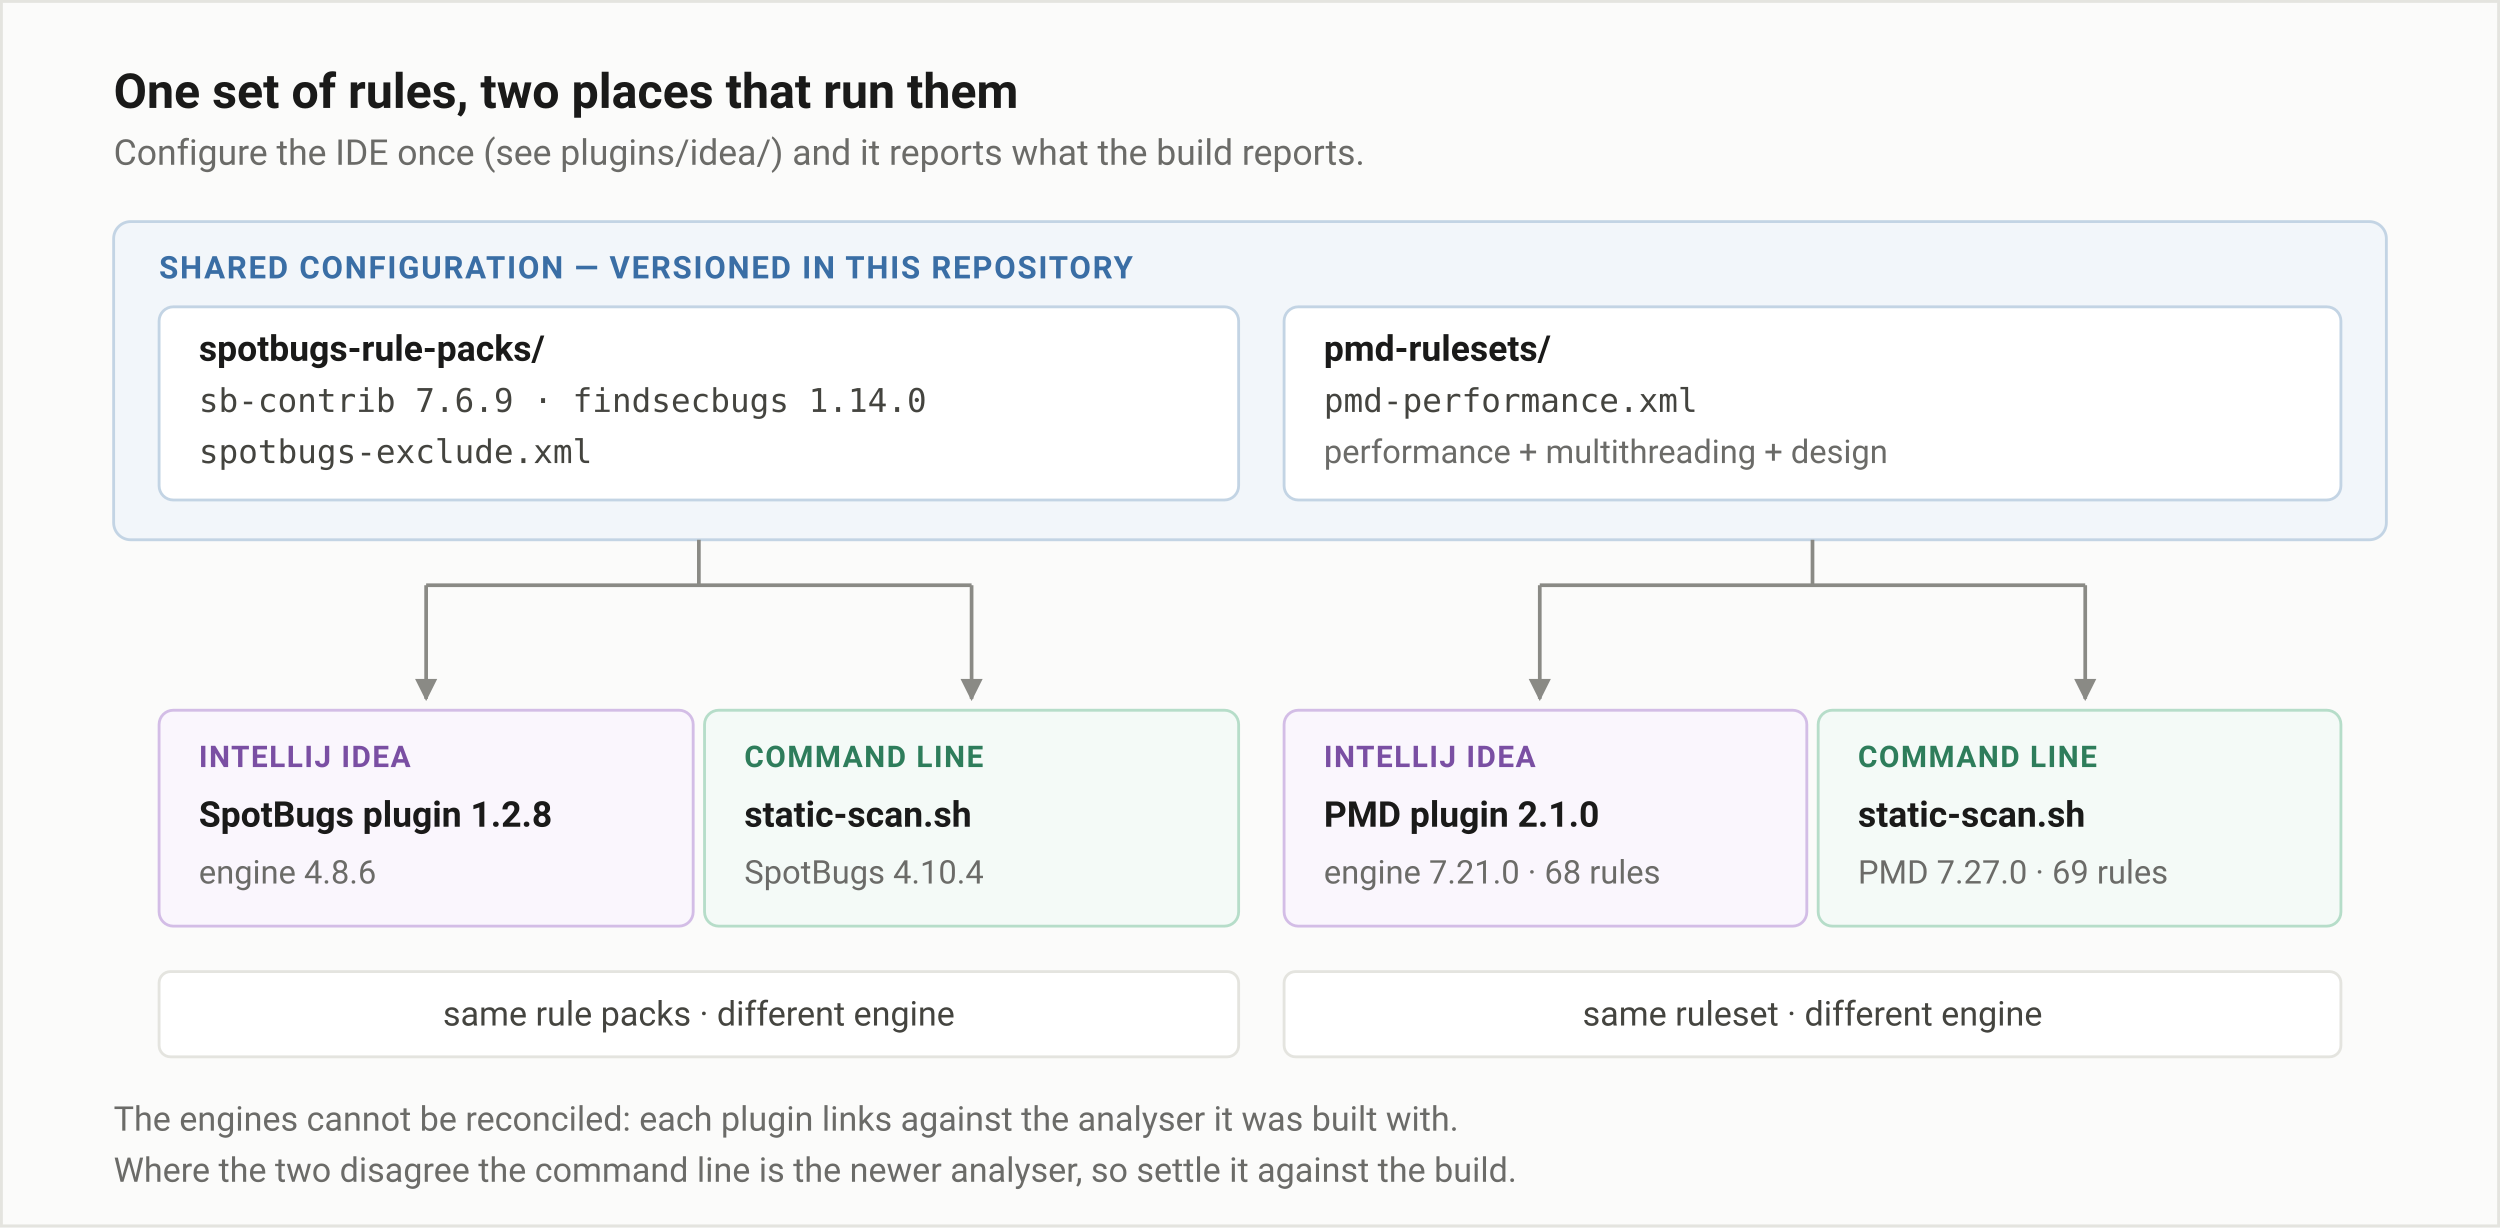
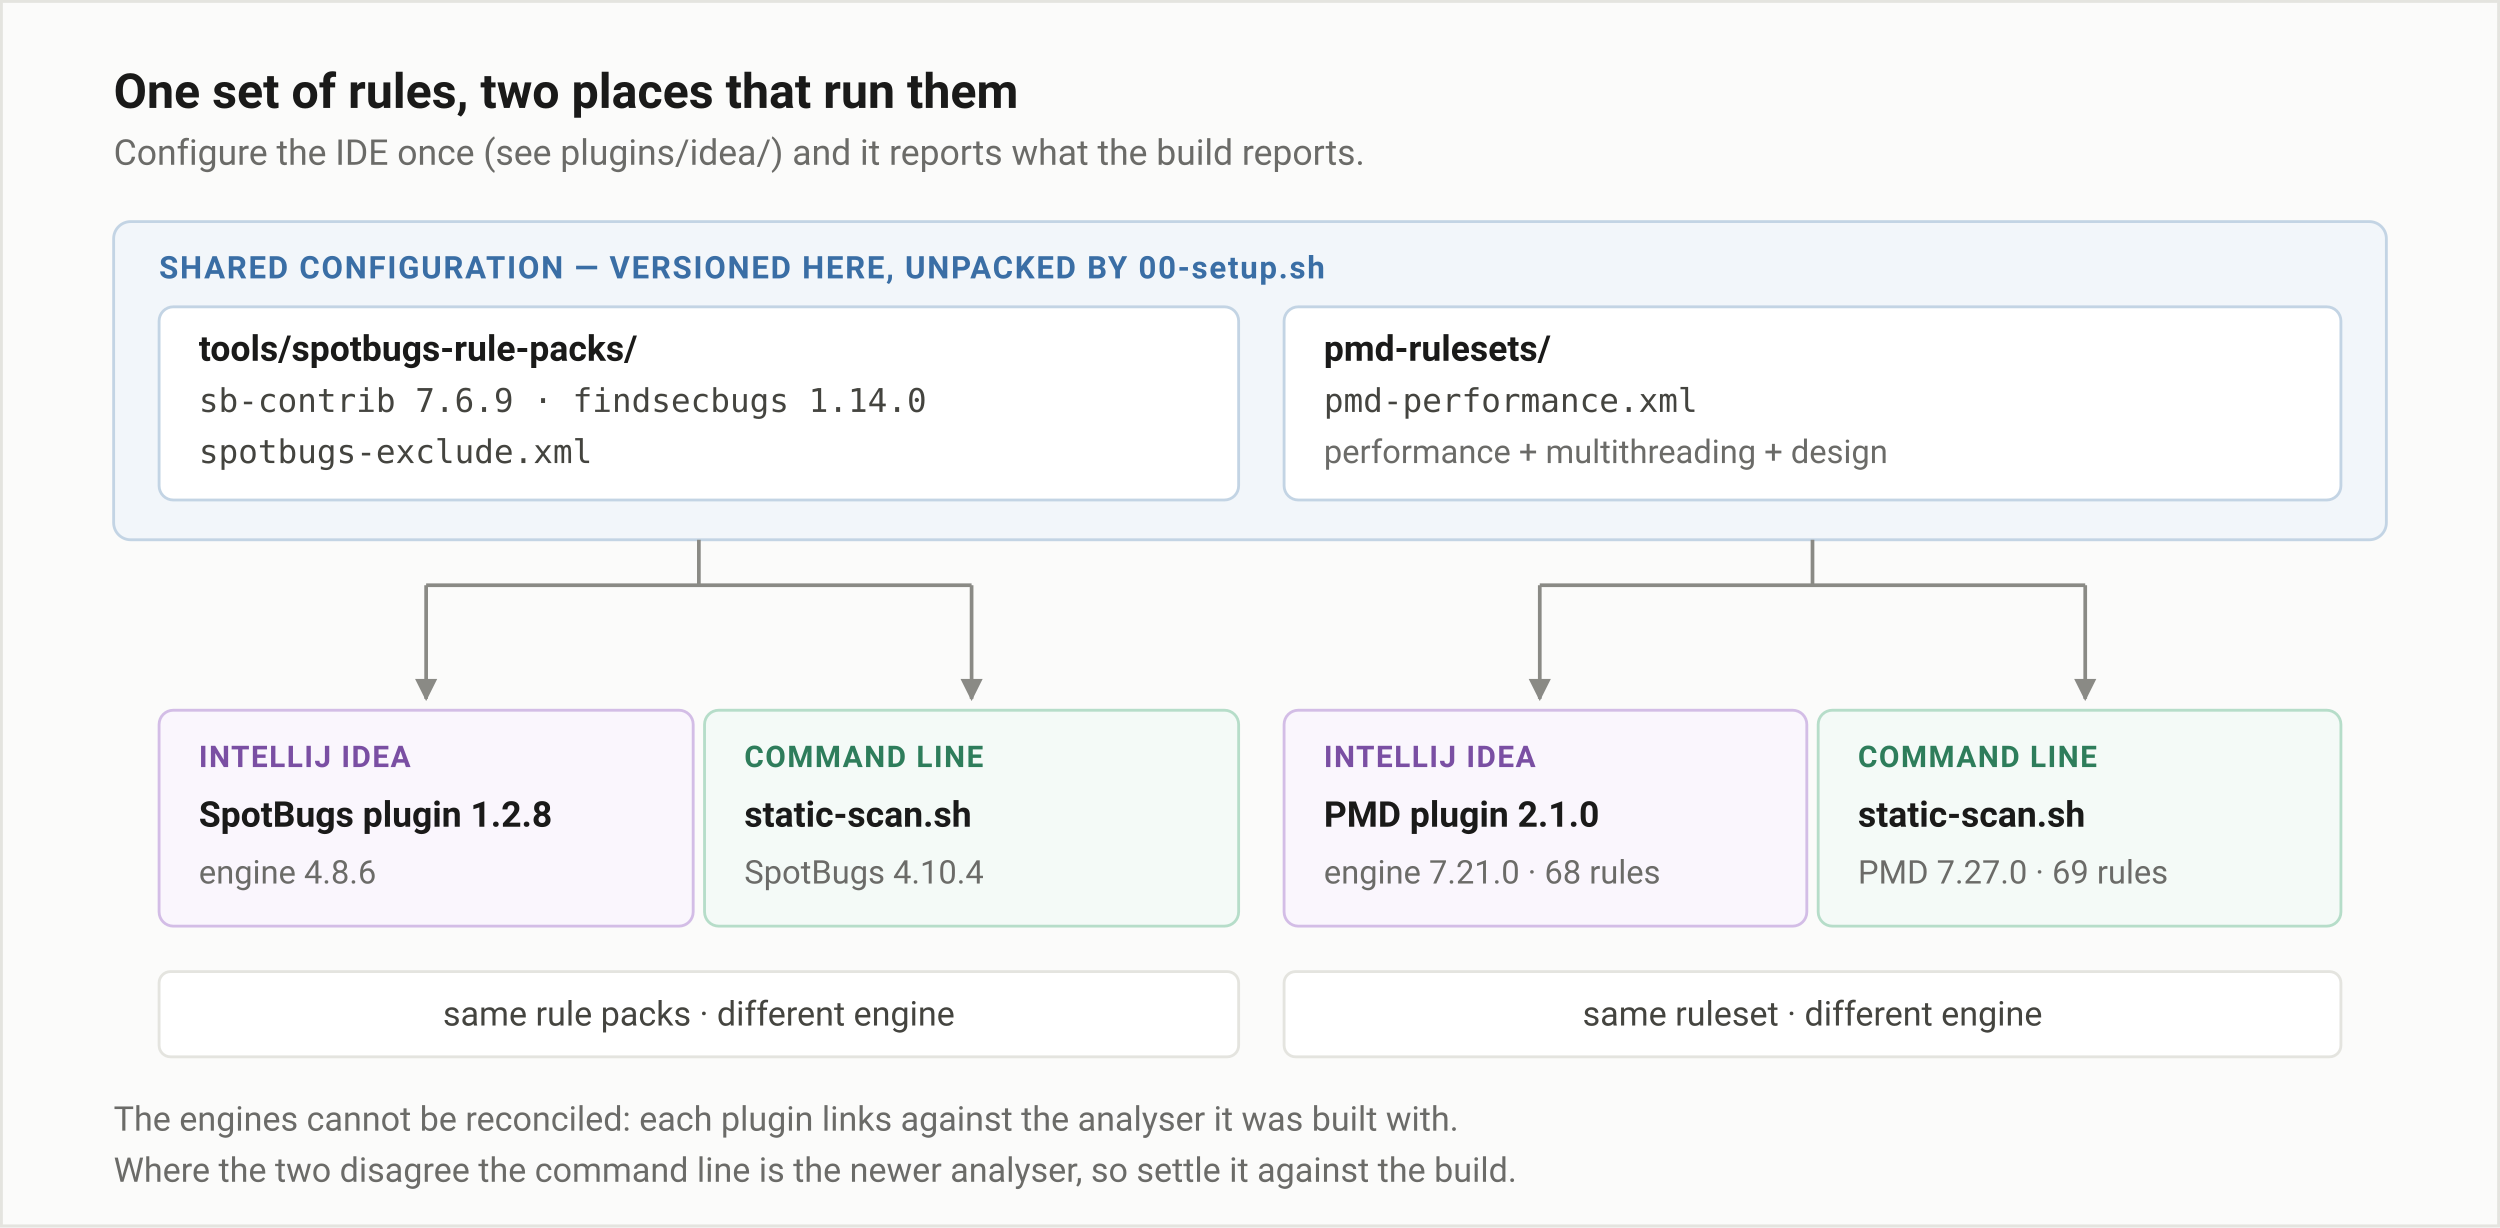
<svg xmlns="http://www.w3.org/2000/svg" viewBox="0 0 880 432" width="880" height="432" font-family="ui-sans-serif, -apple-system, 'Segoe UI', Roboto, Helvetica, Arial, sans-serif" role="img" aria-labelledby="t d">
  <defs>
    <marker id="a" viewBox="0 0 10 10" refX="9" refY="5" markerWidth="6" markerHeight="6" orient="auto-start-reverse">
      <path d="M0 0 L10 5 L0 10 z" fill="#8a8a85" />
    </marker>
  </defs>
  <rect width="880" height="432" fill="#fbfbfa" />
  <rect x="0.5" y="0.5" width="879" height="431" fill="none" stroke="#e4e4df" />
  <text x="40" y="38" font-size="17" font-weight="600" fill="#1a1a19">One set of rules, two places that run them</text>
  <text x="40" y="58" font-size="12.5" fill="#6b6b68">Configure the IDE once (see plugins/idea/) and it reports what the build reports.</text>
  <rect x="40" y="78" width="800" height="112" rx="6" fill="#f2f6fa" stroke="#c3d4e4" />
-   <text x="56" y="98" font-size="11" font-weight="600" fill="#3a6ea5" letter-spacing="0.6">SHARED CONFIGURATION — VERSIONED IN THIS REPOSITORY</text>
+   <text x="56" y="98" font-size="11" font-weight="600" fill="#3a6ea5" letter-spacing="0.6">SHARED CONFIGURATION — VERSIONED HERE, UNPACKED BY 00-setup.sh</text>
  <rect x="56" y="108" width="380" height="68" rx="5" fill="#ffffff" stroke="#c3d4e4" />
-   <text x="70" y="127" font-size="12.5" font-weight="600" fill="#1a1a19">spotbugs-rule-packs/</text>
+   <text x="70" y="127" font-size="12.5" font-weight="600" fill="#1a1a19">tools/spotbugs-rule-packs/</text>
  <text x="70" y="145" font-size="11.5" font-family="ui-monospace, SFMono-Regular, Menlo, Consolas, monospace" fill="#44443f">sb-contrib 7.6.9 · findsecbugs 1.14.0</text>
  <text x="70" y="163" font-size="11.5" font-family="ui-monospace, SFMono-Regular, Menlo, Consolas, monospace" fill="#44443f">spotbugs-exclude.xml</text>
  <rect x="452" y="108" width="372" height="68" rx="5" fill="#ffffff" stroke="#c3d4e4" />
  <text x="466" y="127" font-size="12.5" font-weight="600" fill="#1a1a19">pmd-rulesets/</text>
  <text x="466" y="145" font-size="11.5" font-family="ui-monospace, SFMono-Regular, Menlo, Consolas, monospace" fill="#44443f">pmd-performance.xml</text>
  <text x="466" y="163" font-size="11.5" fill="#6b6b68">performance + multithreading + design</text>
  <g fill="none" stroke="#8a8a85" stroke-width="1.3">
    <path d="M246 190 V 206 M150 206 H 342 M150 206 V 246" marker-end="url(#a)" />
    <path d="M342 206 V 246" marker-end="url(#a)" />
    <path d="M638 190 V 206 M542 206 H 734 M542 206 V 246" marker-end="url(#a)" />
    <path d="M734 206 V 246" marker-end="url(#a)" />
  </g>
  <g font-size="12">
    <rect x="56" y="250" width="188" height="76" rx="5" fill="#faf6fd" stroke="#d3bde6" />
    <text x="70" y="270" font-size="10.5" font-weight="600" fill="#7a4fa3" letter-spacing="0.5">INTELLIJ IDEA</text>
    <text x="70" y="291" font-size="12.5" font-weight="600" fill="#1a1a19">SpotBugs plugin 1.2.8</text>
    <text x="70" y="311" font-size="11.5" fill="#6b6b68">engine 4.8.6</text>
    <rect x="248" y="250" width="188" height="76" rx="5" fill="#f4faf7" stroke="#b6ddc9" />
    <text x="262" y="270" font-size="10.5" font-weight="600" fill="#2e7d5b" letter-spacing="0.5">COMMAND LINE</text>
    <text x="262" y="291" font-size="12.5" font-weight="600" fill="#1a1a19">static-scan.sh</text>
    <text x="262" y="311" font-size="11.5" fill="#6b6b68">SpotBugs 4.10.4</text>
    <rect x="452" y="250" width="184" height="76" rx="5" fill="#faf6fd" stroke="#d3bde6" />
    <text x="466" y="270" font-size="10.5" font-weight="600" fill="#7a4fa3" letter-spacing="0.5">INTELLIJ IDEA</text>
    <text x="466" y="291" font-size="12.5" font-weight="600" fill="#1a1a19">PMD plugin 2.1.0</text>
    <text x="466" y="311" font-size="11.5" fill="#6b6b68">engine 7.21.0 · 68 rules</text>
    <rect x="640" y="250" width="184" height="76" rx="5" fill="#f4faf7" stroke="#b6ddc9" />
    <text x="654" y="270" font-size="10.5" font-weight="600" fill="#2e7d5b" letter-spacing="0.5">COMMAND LINE</text>
    <text x="654" y="291" font-size="12.5" font-weight="600" fill="#1a1a19">static-scan.sh</text>
    <text x="654" y="311" font-size="11.5" fill="#6b6b68">PMD 7.27.0 · 69 rules</text>
  </g>
  <rect x="56" y="342" width="380" height="30" rx="4" fill="#ffffff" stroke="#e4e4df" />
  <text x="246" y="361" font-size="12" text-anchor="middle" fill="#44443f">same rule packs · different engine</text>
  <rect x="452" y="342" width="372" height="30" rx="4" fill="#ffffff" stroke="#e4e4df" />
  <text x="638" y="361" font-size="12" text-anchor="middle" fill="#44443f">same ruleset · different engine</text>
  <text x="40" y="398" font-size="12" fill="#6b6b68">The engines cannot be reconciled: each plugin links against the analyser it was built with.</text>
  <text x="40" y="416" font-size="12" fill="#6b6b68">Where the two disagree the command line is the newer analyser, so settle it against the build.</text>
</svg>
